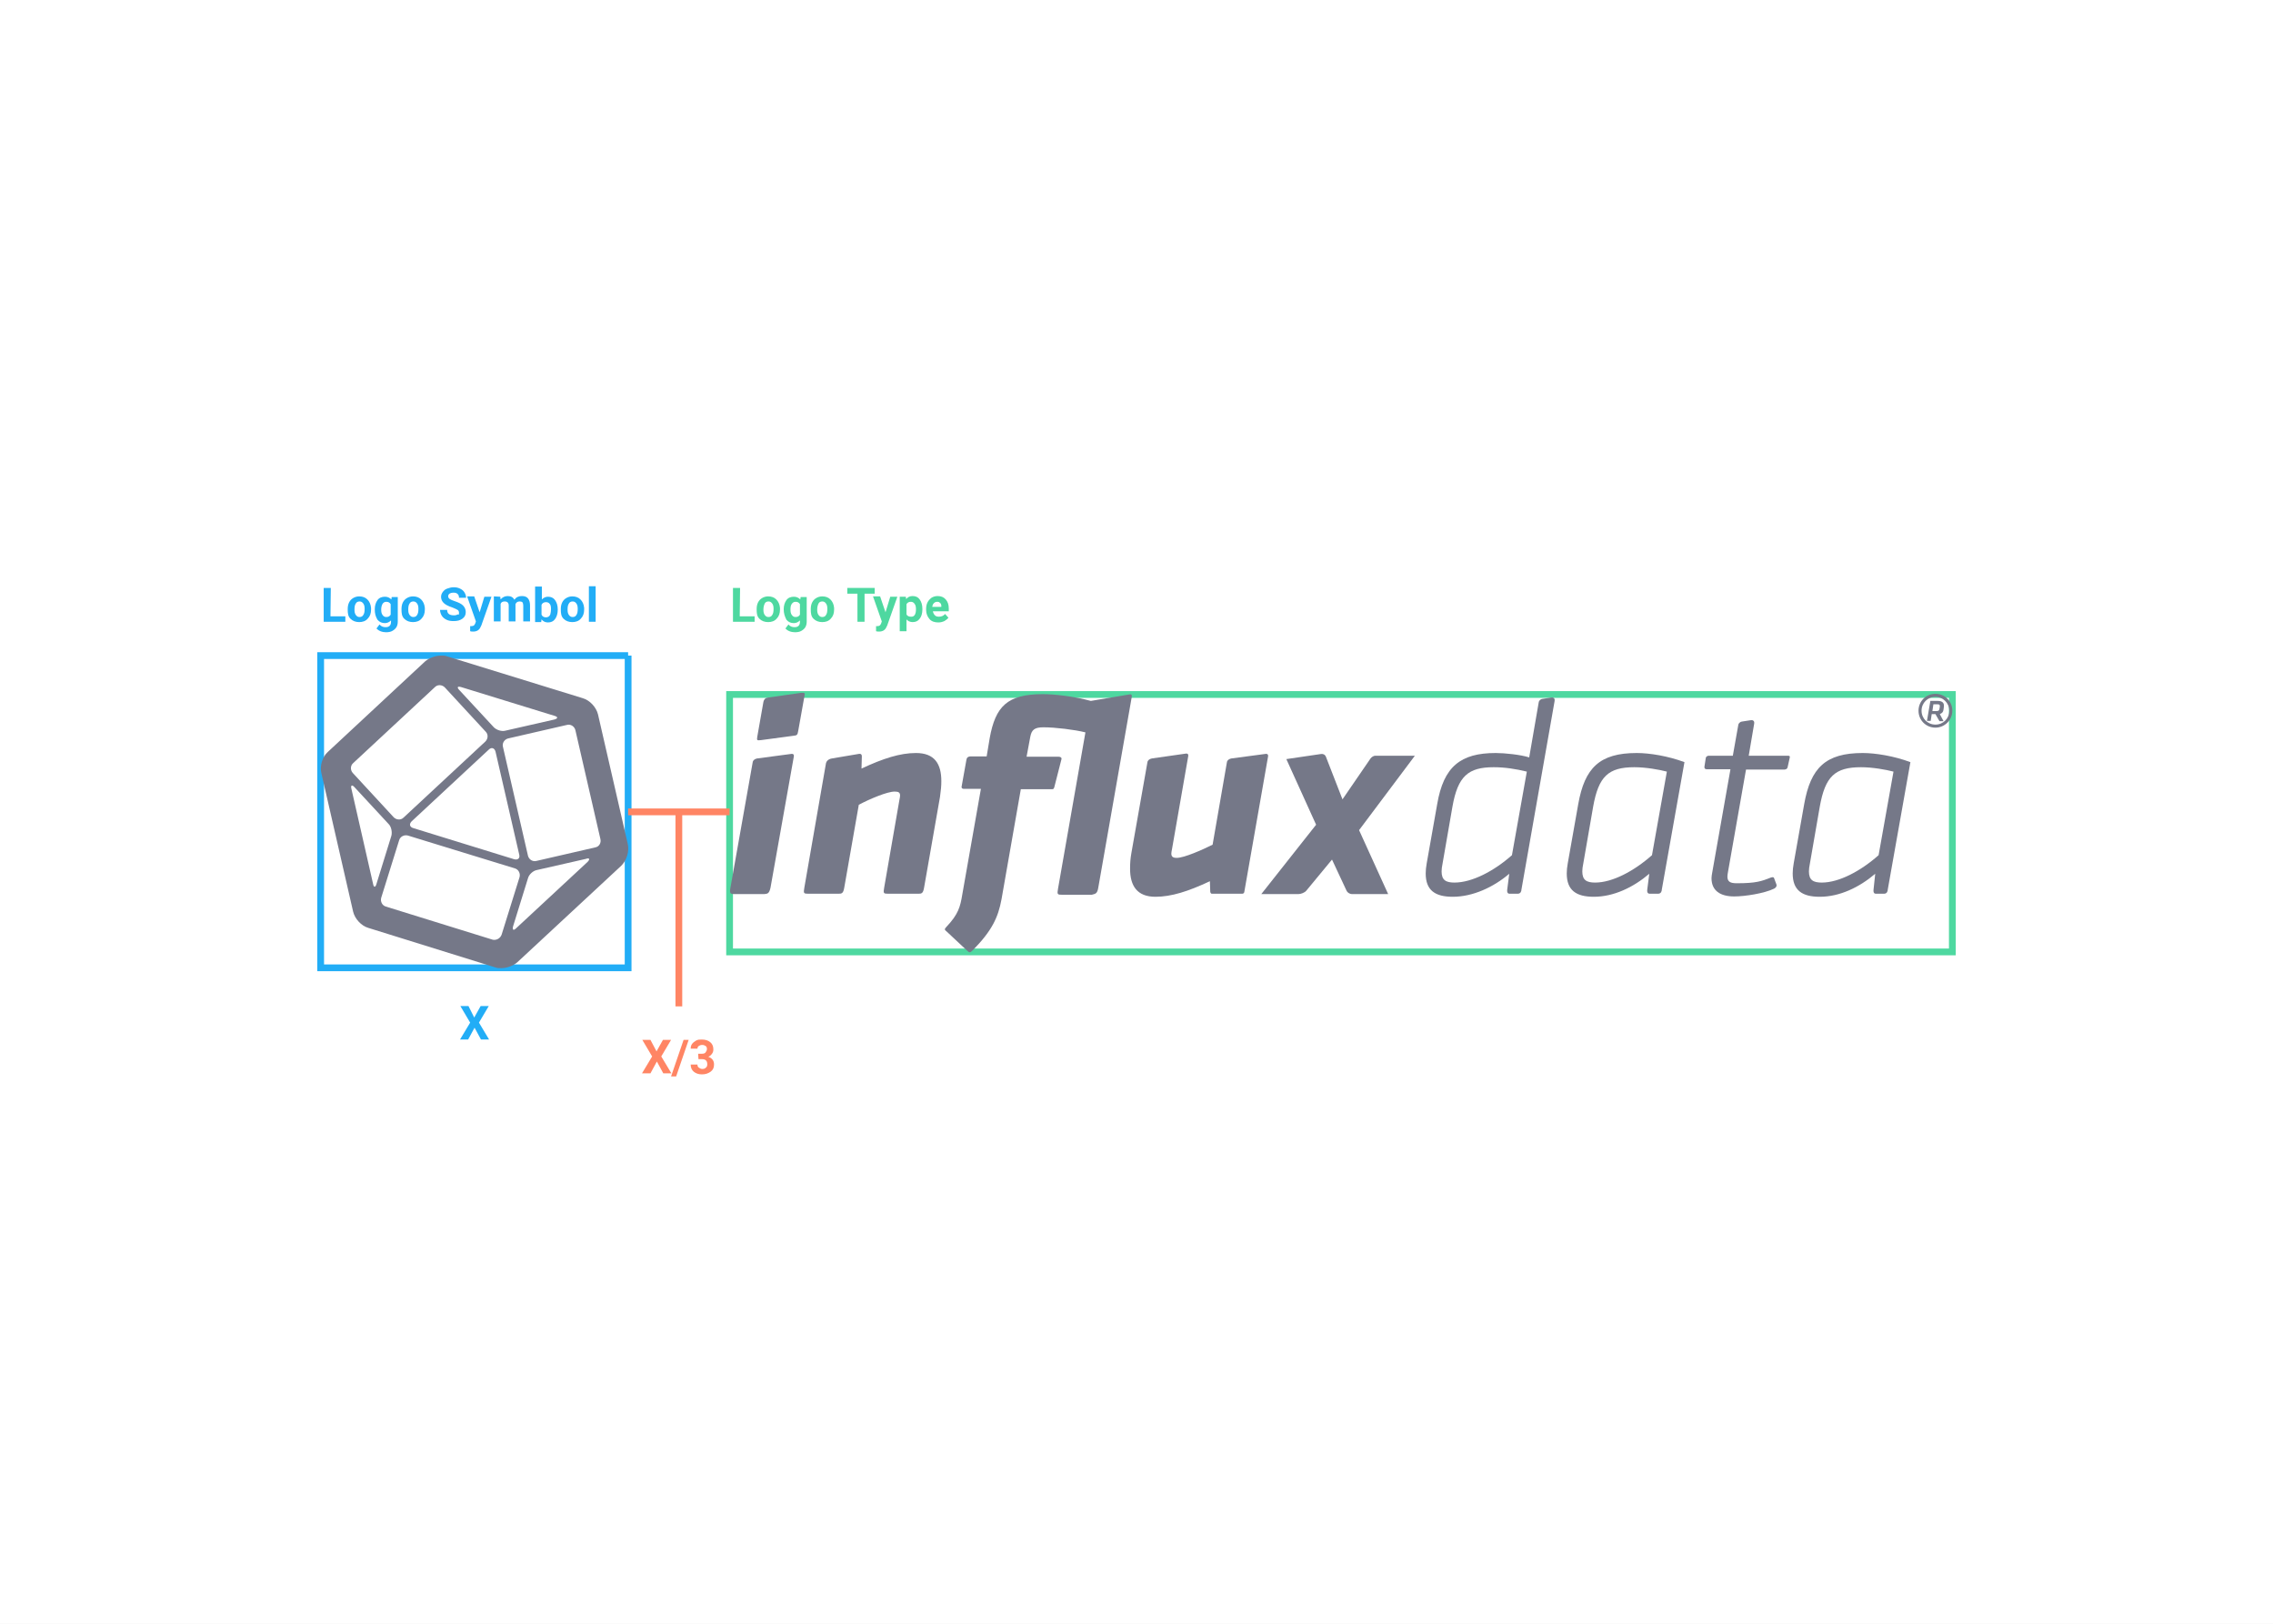
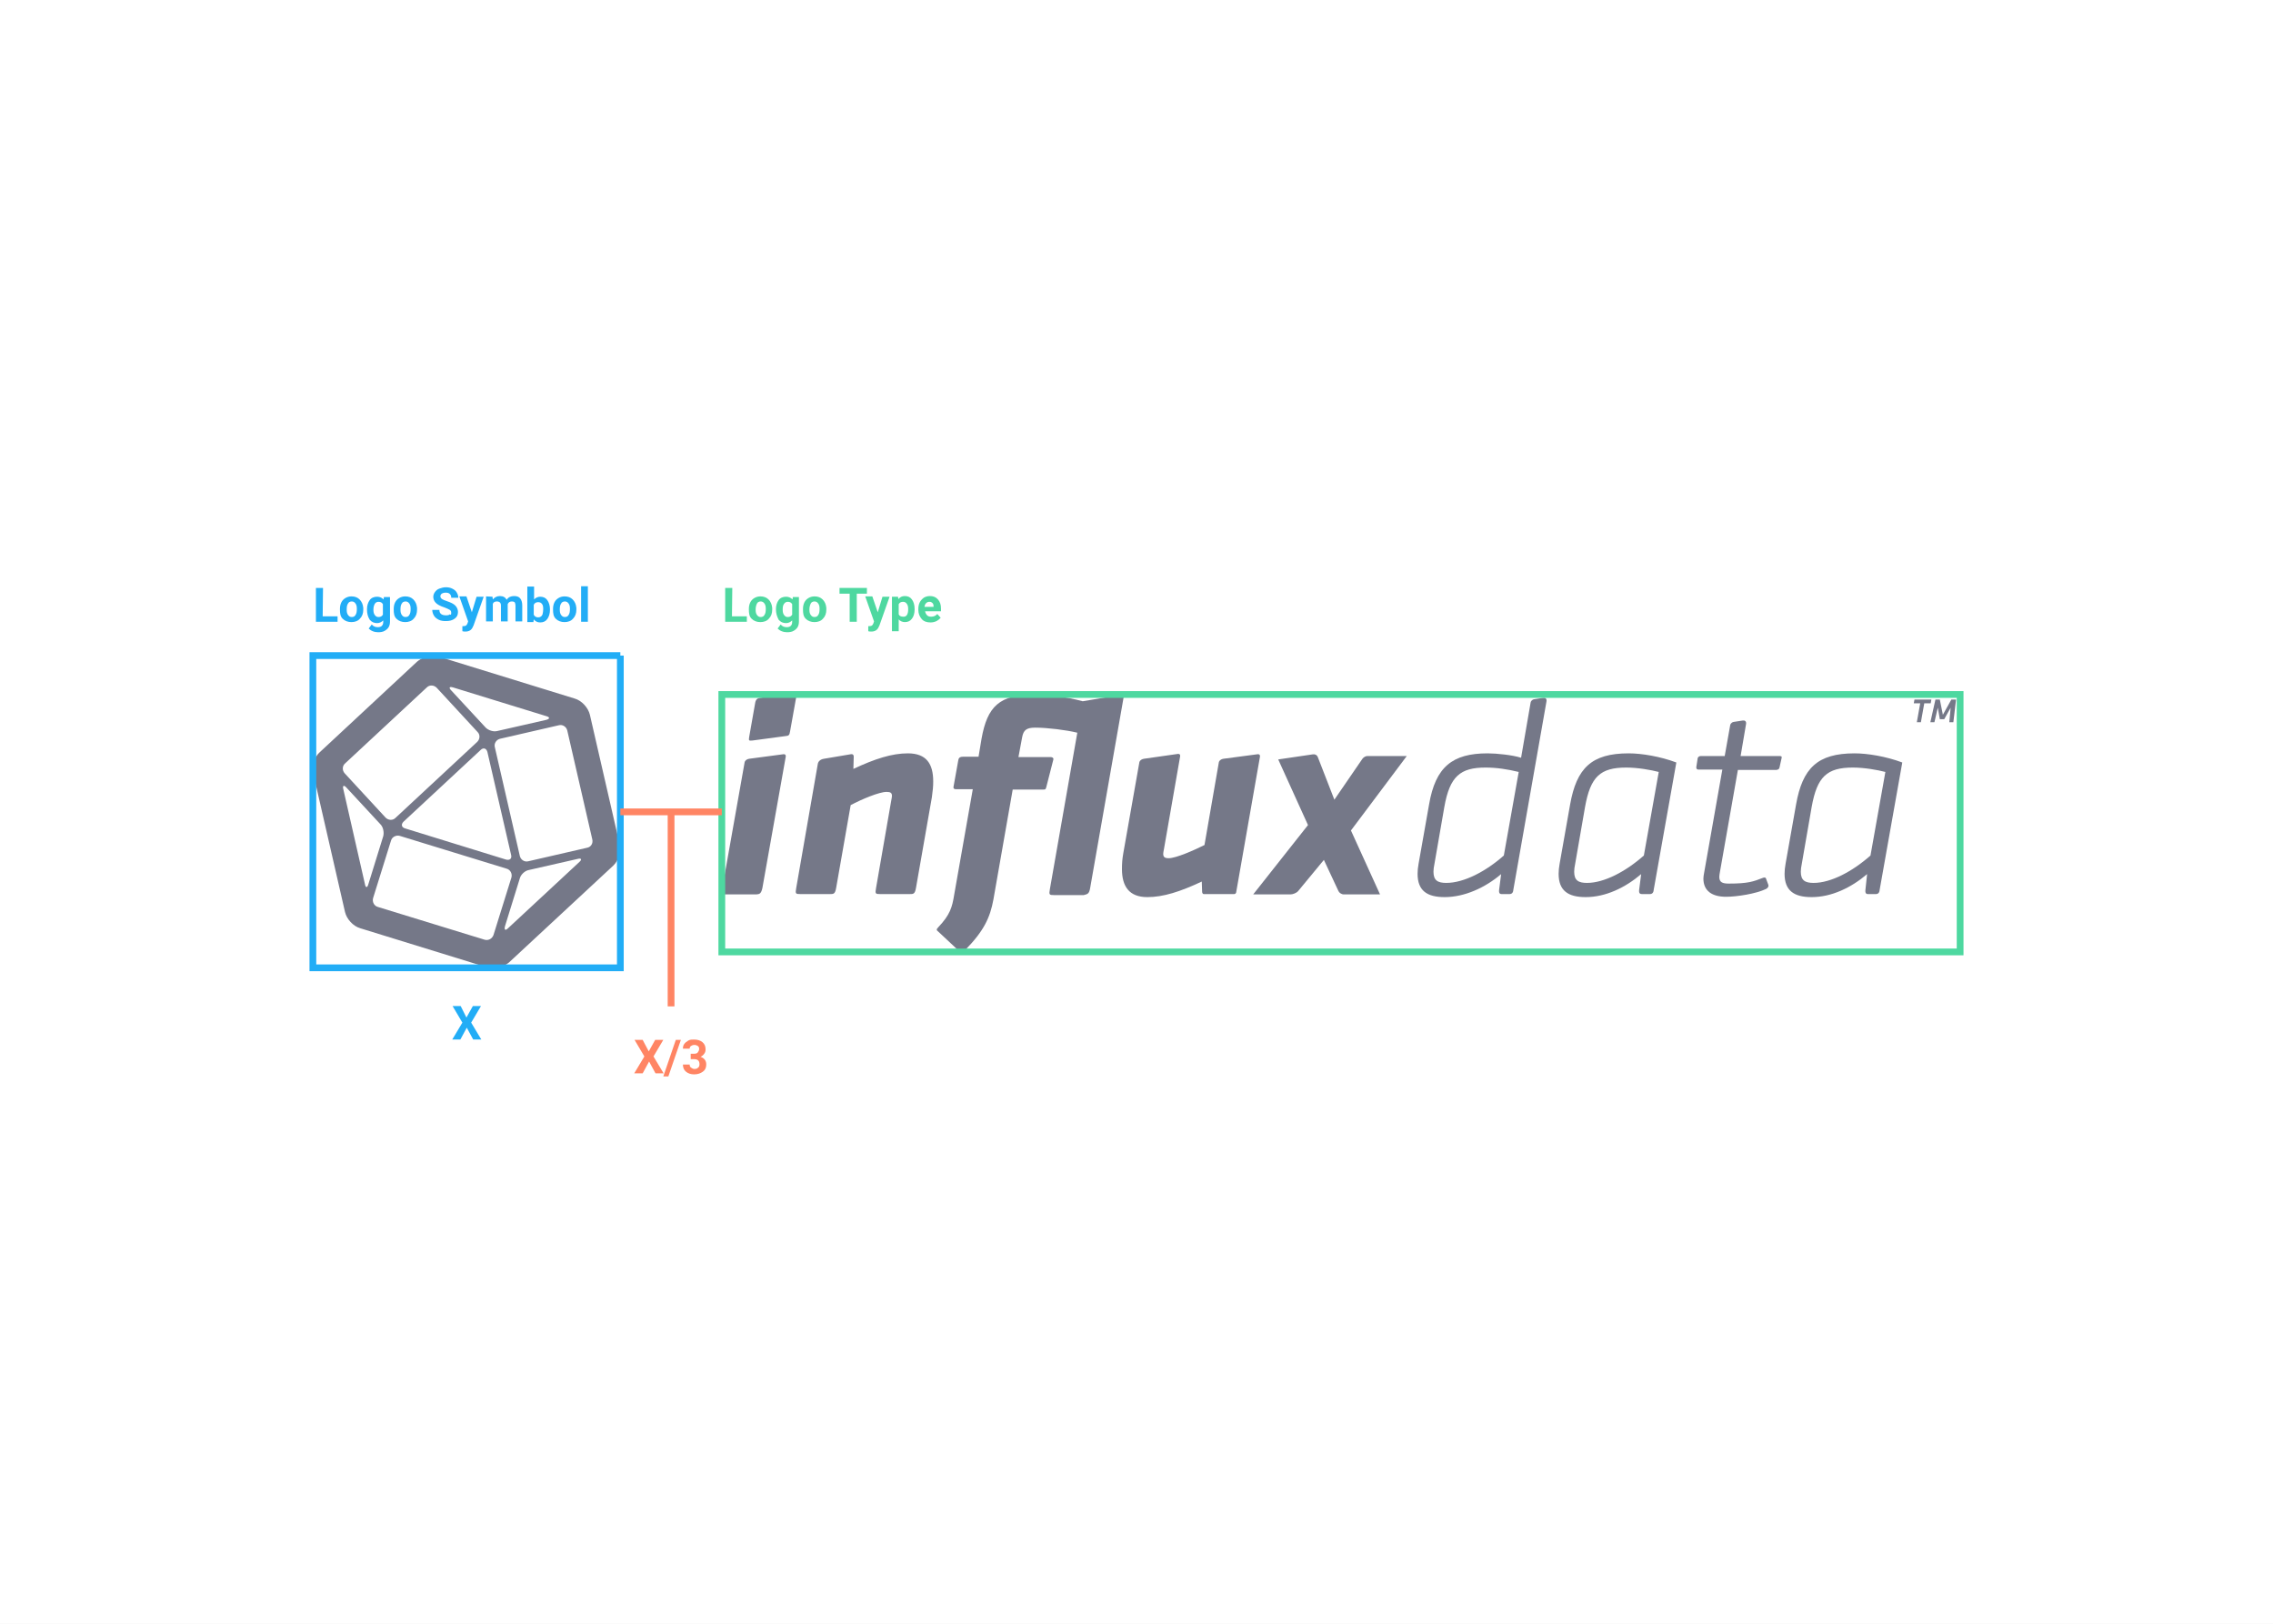
- <svg xmlns="http://www.w3.org/2000/svg" version="1.1" id="Layer_1" x="0px" y="0px" viewBox="36 161 672 480" style="enable-background:new 36 161 672 480;" xml:space="preserve">
+ <svg xmlns="http://www.w3.org/2000/svg" version="1.1" id="Layer_1" x="0px" y="0px" viewBox="-59 67 672 480" style="enable-background:new -59 67 672 480;" xml:space="preserve">
  <style type="text/css">
	.st0{fill:#FFFFFF;}
- 	.st1{fill:none;stroke:#4ED8A0;stroke-width:2;stroke-miterlimit:10;}
- 	.st2{enable-background:new    ;}
- 	.st3{fill:#4ED8A0;}
- 	.st4{fill:none;stroke:#22ADF6;stroke-width:2;stroke-miterlimit:10;}
- 	.st5{fill:#22ADF6;}
- 	.st6{fill:none;stroke:#FF8564;stroke-width:2;stroke-miterlimit:10;}
- 	.st7{fill:#FF8564;}
- 	.st8{fill:#757888;}
+ 	.st1{fill:#757888;}
+ 	.st2{fill:none;stroke:#4ED8A0;stroke-width:2;stroke-miterlimit:10;}
+ 	.st3{enable-background:new    ;}
+ 	.st4{fill:#4ED8A0;}
+ 	.st5{fill:none;stroke:#22ADF6;stroke-width:2;stroke-miterlimit:10;}
+ 	.st6{fill:#22ADF6;}
+ 	.st7{fill:none;stroke:#FF8564;stroke-width:2;stroke-miterlimit:10;}
+ 	.st8{fill:#FF8564;}
</style>
-   <rect x="36" y="161" class="st0" width="672" height="480" />
-   <g>
+   <rect x="-59" y="67" class="st0" width="672" height="480" />
+   <g id="Anatomy_1_">
    <g>
-       <path class="st1" d="M613.2,366.3v76.1H251.7v-76.1H613.2z" />
-       <g class="st2">
-         <path class="st3" d="M254.7,343.2h4.4v1.6h-6.4v-10h2.1L254.7,343.2L254.7,343.2z" />
-         <path class="st3" d="M259.7,341.1c0-0.7,0.1-1.4,0.4-2s0.7-1,1.2-1.3c0.5-0.3,1.1-0.5,1.8-0.5c1,0,1.8,0.3,2.4,0.9     c0.6,0.6,1,1.4,1.1,2.5v0.5c0,1.1-0.3,2-1,2.7c-0.6,0.7-1.5,1-2.5,1s-1.9-0.3-2.6-1S259.7,342.3,259.7,341.1L259.7,341.1z      M261.7,341.2c0,0.7,0.1,1.2,0.4,1.6c0.3,0.4,0.6,0.6,1.1,0.6s0.9-0.2,1.1-0.6c0.3-0.4,0.4-1,0.4-1.8c0-0.7-0.1-1.2-0.4-1.6     s-0.6-0.6-1.1-0.6s-0.9,0.2-1.1,0.6C261.9,339.8,261.7,340.4,261.7,341.2z" />
-         <path class="st3" d="M267.7,341.1c0-1.1,0.3-2,0.8-2.7c0.5-0.7,1.3-1,2.2-1c0.8,0,1.4,0.3,1.9,0.8l0.1-0.7h1.8v7.2     c0,0.6-0.1,1.2-0.4,1.7s-0.7,0.8-1.2,1.1c-0.5,0.3-1.2,0.4-1.9,0.4c-0.5,0-1.1-0.1-1.6-0.3s-0.9-0.5-1.2-0.8l0.9-1.2     c0.5,0.6,1.1,0.8,1.8,0.8c0.5,0,0.9-0.1,1.2-0.4c0.3-0.3,0.4-0.7,0.4-1.2v-0.4c-0.5,0.5-1.1,0.8-1.8,0.8c-0.9,0-1.6-0.3-2.2-1     C268,343.2,267.7,342.3,267.7,341.1L267.7,341.1z M269.7,341.2c0,0.7,0.1,1.2,0.4,1.6c0.3,0.4,0.6,0.6,1.1,0.6     c0.6,0,1-0.2,1.3-0.7v-3.1c-0.3-0.5-0.7-0.7-1.3-0.7c-0.5,0-0.8,0.2-1.1,0.6C269.8,339.9,269.7,340.4,269.7,341.2z" />
-         <path class="st3" d="M275.7,341.1c0-0.7,0.1-1.4,0.4-2s0.7-1,1.2-1.3c0.5-0.3,1.1-0.5,1.8-0.5c1,0,1.8,0.3,2.4,0.9     c0.6,0.6,1,1.4,1.1,2.5v0.5c0,1.1-0.3,2-1,2.7c-0.6,0.7-1.5,1-2.5,1s-1.9-0.3-2.6-1S275.7,342.3,275.7,341.1L275.7,341.1z      M277.6,341.2c0,0.7,0.1,1.2,0.4,1.6c0.3,0.4,0.6,0.6,1.1,0.6s0.9-0.2,1.1-0.6c0.3-0.4,0.4-1,0.4-1.8c0-0.7-0.1-1.2-0.4-1.6     s-0.6-0.6-1.1-0.6s-0.9,0.2-1.1,0.6S277.6,340.4,277.6,341.2z" />
-         <path class="st3" d="M294.6,336.5h-3v8.3h-2.1v-8.3h-3v-1.7h8.1V336.5z" />
-         <path class="st3" d="M297.8,342l1.4-4.6h2.1l-3,8.5l-0.2,0.4c-0.4,1-1.2,1.4-2.2,1.4c-0.3,0-0.6,0-0.9-0.1v-1.5h0.3     c0.4,0,0.7-0.1,0.8-0.2c0.1-0.1,0.3-0.3,0.4-0.6l0.2-0.6l-2.6-7.4h2.1L297.8,342z" />
-         <path class="st3" d="M308.7,341.2c0,1.1-0.3,2.1-0.8,2.7c-0.5,0.7-1.2,1-2.1,1c-0.7,0-1.4-0.3-1.8-0.8v3.5h-2v-10.2h1.8l0.1,0.7     c0.5-0.6,1.1-0.9,1.9-0.9c0.9,0,1.6,0.3,2.1,1c0.5,0.7,0.8,1.6,0.8,2.8V341.2z M306.8,341.1c0-0.7-0.1-1.2-0.4-1.6     s-0.6-0.6-1.1-0.6c-0.6,0-1,0.2-1.3,0.7v3c0.2,0.5,0.7,0.7,1.3,0.7C306.3,343.4,306.8,342.6,306.8,341.1z" />
-         <path class="st3" d="M313.4,345c-1.1,0-2-0.3-2.6-1s-1-1.6-1-2.7v-0.2c0-0.7,0.1-1.4,0.4-2c0.3-0.6,0.7-1,1.2-1.4     c0.5-0.3,1.1-0.5,1.8-0.5c1,0,1.8,0.3,2.4,1c0.6,0.7,0.9,1.5,0.9,2.7v0.8h-4.7c0.1,0.5,0.3,0.9,0.6,1.2c0.3,0.3,0.7,0.4,1.2,0.4     c0.8,0,1.4-0.3,1.8-0.8l1,1.1c-0.3,0.4-0.7,0.7-1.2,1C314.5,344.9,314,345,313.4,345z M313.1,338.9c-0.4,0-0.7,0.1-1,0.4     c-0.3,0.3-0.4,0.6-0.5,1.1h2.7v-0.2c0-0.4-0.1-0.8-0.4-1C313.6,339,313.6,338.9,313.1,338.9z" />
+       <path class="st1" d="M124.2,316.6l-8.8-38.3c-0.5-2.1-2.4-4.2-4.5-4.8l-40.2-12.4c-0.5-0.2-1.1-0.2-1.7-0.2    c-1.7,0-3.5,0.7-4.7,1.7l-28.8,26.8c-1.6,1.4-2.4,4.2-1.9,6.2l9.4,41c0.5,2.1,2.4,4.2,4.5,4.8L85.1,353c0.5,0.2,1.1,0.2,1.7,0.2    c1.7,0,3.5-0.7,4.7-1.7l30.8-28.6C123.9,321.4,124.7,318.7,124.2,316.6z M74.9,270.2l27.6,8.5c1.1,0.3,1.1,0.8,0,1.1L88,283.1    c-1.1,0.3-2.6-0.2-3.4-1l-10.1-10.9C73.6,270.3,73.8,269.9,74.9,270.2z M92.1,319.7c0.3,1.1-0.4,1.7-1.5,1.4l-29.8-9.2    c-1.1-0.3-1.3-1.2-0.5-2l22.8-21.2c0.8-0.8,1.7-0.5,2,0.6L92.1,319.7z M43,292.7l24.2-22.5c0.8-0.8,2.1-0.7,2.9,0.1l12.1,13.1    c0.8,0.8,0.7,2.1-0.1,2.9l-24.2,22.5c-0.8,0.8-2.1,0.7-2.9-0.1l-12.1-13.1C42.1,294.7,42.2,293.4,43,292.7z M48.9,328.4l-6.4-28.1    c-0.3-1.1,0.2-1.3,0.9-0.5l10.1,10.9c0.8,0.8,1.1,2.4,0.8,3.5l-4.4,14.2C49.6,329.5,49.1,329.5,48.9,328.4z M84.3,344.8l-31.6-9.7    c-1.1-0.3-1.7-1.5-1.4-2.6l5.3-17c0.3-1.1,1.5-1.7,2.6-1.4l31.6,9.7c1.1,0.3,1.7,1.5,1.4,2.6l-5.3,17    C86.5,344.5,85.4,345.1,84.3,344.8z M112.3,321.8l-21.1,19.6c-0.8,0.8-1.2,0.5-0.9-0.6l4.4-14.2c0.3-1.1,1.5-2.2,2.6-2.4l14.5-3.3    C112.9,320.6,113.1,321.1,112.3,321.8z M114.6,317.6l-17.4,4c-1.1,0.3-2.2-0.4-2.5-1.5l-7.4-32.2c-0.3-1.1,0.4-2.2,1.5-2.5l17.4-4    c1.1-0.3,2.2,0.4,2.5,1.5l7.4,32.2C116.4,316.3,115.7,317.4,114.6,317.6z" />
+       <g>
+         <path class="st1" d="M384.2,330.1c-0.1,1,0.3,1.2,0.7,1.2h2.4c0.9,0,1.1-0.8,1.1-1.2l9.8-55.7c0.2-1-0.5-1.2-1-1.1l0,0l-2.6,0.4     c-0.7,0.1-1.1,0.7-1.1,1.1l0,0l-2.8,16.2c-2.5-0.8-7.2-1.3-9.9-1.3c-10.4,0-15.4,4-17.3,15.1l-3.1,17.5c-0.2,1.1-0.3,2.1-0.3,3     c0,5,2.8,6.9,8,6.9c5.9,0,12-2.8,16.7-6.8L384.2,330.1z M368.6,328c-2.5,0-3.8-0.7-3.8-3.3c0-0.7,0.1-1.4,0.3-2.4l2.9-16.7     c1.6-9.1,4.7-11.7,12.2-11.7c3.3,0,6.5,0.5,9.8,1.3l-4.4,24.7C380.3,324.6,373.8,328,368.6,328z" />
+         <path class="st1" d="M425.6,330.1c-0.1,1,0.3,1.2,0.8,1.2h2.4c0.9,0,1.1-0.8,1.1-1.2l0,0l6.7-37.7c-4.8-1.8-10.3-2.7-14.1-2.7     c-11,0-15.4,4.4-17.3,15.1l-3.1,17.5c-0.2,1.1-0.3,2.1-0.3,3c0,5,2.8,6.9,8,6.9c5.9,0,11.7-2.8,16.4-6.8L425.6,330.1z M410.2,328     c-2.5,0-3.8-0.7-3.8-3.3c0-0.7,0.1-1.4,0.3-2.4l2.9-16.7c1.6-9,4.5-11.7,12.2-11.7c3.4,0,7.3,0.7,9.6,1.3l-4.4,24.7     C421.7,324.6,415.3,328,410.2,328z" />
+         <path class="st1" d="M492.5,330.1c-0.1,1,0.3,1.2,0.7,1.2h2.4c0.9,0,1.1-0.8,1.1-1.2l0,0l6.7-37.7c-4.8-1.8-10.3-2.7-14.1-2.7     c-11,0-15.4,4.4-17.3,15.1l-3.1,17.5c-0.2,1.1-0.3,2.1-0.3,3c0,5,2.8,6.9,8,6.9c5.9,0,11.7-2.8,16.4-6.8L492.5,330.1z M477.2,328     c-2.5,0-3.8-0.7-3.8-3.3c0-0.7,0.1-1.4,0.3-2.4l2.9-16.7c1.6-9,4.5-11.7,12.2-11.7c3.4,0,7.3,0.7,9.6,1.3l-4.4,24.7     C488.7,324.6,482.3,328,477.2,328z" />
+         <g>
+           <path class="st1" d="M453.1,280.5L453.1,280.5L453.1,280.5z" />
+           <path class="st1" d="M467.1,293.9L467.1,293.9l0.6-2.7c0.2-0.7-0.2-0.7-0.6-0.7h-11.5l1.6-9.4l0,0c0.2-1-0.5-1.2-1-1.1l0,0      l-2.6,0.4l0,0c-0.7,0.1-1.1,0.7-1.1,1.1l0,0l-1.6,9h-7.1c-0.2,0-0.8,0.1-0.9,0.7l-0.4,2.6l0,0c0,0.2,0,0.7,0.7,0.7h7l-5.4,30.6      c-0.1,0.6-0.2,1.1-0.2,1.6c0,3.7,2.6,5.4,6.7,5.4c3.2,0,8.9-0.9,11.8-2.3c0.9-0.5,0.8-1.1,0.6-1.5l0,0l-0.6-1.6      c-0.1-0.4-0.6-0.3-0.9-0.2l0,0c-2.8,1.1-4.4,1.7-10.1,1.7c-1.9,0-2.8-0.4-2.8-2c0-0.4,0.1-0.9,0.2-1.5l5.3-30.1h11.4      C466.8,294.5,467,294.3,467.1,293.9z" />
+         </g>
+         <path class="st1" d="M356.9,290.5h-11.7c-0.5,0-1.1,0.4-1.4,0.8l-8.3,12.1l-4.9-12.6c-0.3-0.7-0.9-0.9-1.5-0.8l-10.2,1.5     l8.8,19.4l-16.2,20.5h11c0.7,0,1.8-0.4,2.3-1l7.6-9.2l4.3,9.2c0.2,0.5,0.9,1,1.6,1H349l-8.6-18.9L356.9,290.5z" />
+         <path class="st1" d="M306.5,330.6l7-39.9c0.1-0.8-0.5-0.8-1-0.7l-9.8,1.3c-1.1,0.2-1.4,0.9-1.4,1.3l0,0l-4.2,24.2     c-3,1.5-8.4,3.9-10.6,3.9c-1.2,0-1.6-0.4-1.6-1.3c0-0.3,0.1-0.8,0.2-1.3l4.8-27.5l0,0c0.1-0.8-0.5-0.8-0.9-0.7l-9.8,1.4l0,0     c-1.1,0.2-1.4,0.9-1.4,1.3l0,0l-4.7,26.6c-0.3,1.7-0.4,3-0.4,4.7c0,5.1,2.1,8.3,7.5,8.3c4.7,0,9.7-1.6,16.1-4.6l0.1,3     c0,0.2,0.1,0.7,0.5,0.7h9C306.3,331.3,306.5,330.9,306.5,330.6z" />
+         <path class="st1" d="M209.4,289.7c-4.7,0-9.7,1.6-16.1,4.6l0.1-3.6c0-0.9-0.7-0.8-1.1-0.7l-7.7,1.3l0,0c-1.3,0.2-1.7,1-1.8,1.4     l-6.4,36.8l0,0c-0.3,1.7-0.2,1.8,1.2,1.8h8.8c1,0,1.5,0,1.8-1.8l4.3-24.5c3.2-1.7,8.4-3.9,10.6-3.9c1.2,0,1.6,0.3,1.6,1.2     c0,0.3-0.1,0.8-0.2,1.3l-4.5,25.9l0,0c-0.3,1.7-0.2,1.8,1.2,1.8h8.8c1,0,1.5,0,1.8-1.8l4.7-26.8c0.3-2.1,0.4-3.3,0.4-4.7     C216.9,292.8,214.9,289.7,209.4,289.7z" />
+         <g>
+           <path class="st1" d="M175.5,271.9l-9.8,1.4c-1.1,0.1-1.3,0.9-1.4,1.3l-1.8,10.2c-0.2,1.2-0.1,1.2,1,1.1l9.7-1.3l0,0      c1-0.1,1.2-0.2,1.4-1.5l0,0l1.9-10.6C176.6,271.8,176.4,271.8,175.5,271.9z" />
+           <path class="st1" d="M161.3,291.4L161.3,291.4L161.3,291.4z" />
+           <path class="st1" d="M166.4,329.5L166.4,329.5l6.9-38.8c0.1-0.8-0.5-0.8-1-0.7l-9.8,1.3l0,0c-1.1,0.2-1.4,0.9-1.4,1.3l0,0      l-6.6,37.2c-0.2,1.4,0,1.6,1.3,1.6h8.8C165.5,331.3,166,331.3,166.4,329.5z" />
+         </g>
+         <path class="st1" d="M263.3,329.5l9.9-56.4c0.1-0.8-0.3-0.8-0.8-0.7l-11.3,1.9c-5.1-1.4-10.9-2-14.2-2c-10.5,0-14,3.6-15.7,13     l-0.9,5.4h-4.6c-1.2,0-1.3,0.6-1.4,1.1l0,0l-1.4,7.8c-0.1,0.3,0.1,0.7,0.6,0.7h5.1l-5.5,31.2c-0.6,3.7-1.2,5.9-4.7,9.6l0,0     c-0.7,0.7-0.5,0.9,0,1.3l0,0l6.2,5.8l0,0c0.6,0.6,0.9,0.5,1.6-0.2c5.7-5.8,7.5-9.7,8.5-15.1l5.7-32.5h9.1c0.5,0,0.6,0,0.8-0.6     l0,0l2.1-8.2l0,0c0.2-0.6-0.4-0.8-0.8-0.8h-9.5l1.1-5.9c0.4-2.1,1.3-2.8,3.9-2.8c3.5,0,9.2,0.7,12.4,1.5l-8.1,46.2l0,0     c-0.3,1.7-0.2,1.8,1.2,1.8h8.8C262.5,331.3,263,331.3,263.3,329.5z" />
+       </g>
+       <g>
+         <path class="st1" d="M508.9,280.5h-1.2l1-5.6h-1.9l0.2-1.1h5l-0.2,1.1h-1.9L508.9,280.5z" />
+         <path class="st1" d="M517.7,276.2l-1.9,3.4h-1.3l-0.6-3.4l-1,4.3h-1.2l1.5-6.7h1.3l0.9,4.5l2.5-4.5h1.4l-0.8,6.7h-1.2     L517.7,276.2z" />
      </g>
    </g>
    <g>
-       <path class="st4" d="M221.7,354.8v92.3h-90.9v-92.3H221.7" />
-       <g class="st2">
-         <path class="st5" d="M133.7,343.2h4.4v1.6h-6.4v-10h2.1L133.7,343.2L133.7,343.2z" />
-         <path class="st5" d="M138.8,341.1c0-0.7,0.1-1.4,0.4-2s0.7-1,1.2-1.3c0.5-0.3,1.1-0.5,1.8-0.5c1,0,1.8,0.3,2.4,0.9     c0.6,0.6,1,1.4,1.1,2.5v0.5c0,1.1-0.3,2-1,2.7c-0.6,0.7-1.5,1-2.5,1s-1.9-0.3-2.6-1C138.9,343.2,138.8,342.3,138.8,341.1     L138.8,341.1z M140.8,341.2c0,0.7,0.1,1.2,0.4,1.6c0.3,0.4,0.6,0.6,1.1,0.6s0.9-0.2,1.1-0.6c0.3-0.4,0.4-1,0.4-1.8     c0-0.7-0.1-1.2-0.4-1.6s-0.6-0.6-1.1-0.6s-0.9,0.2-1.1,0.6C140.9,339.8,140.8,340.4,140.8,341.2z" />
-         <path class="st5" d="M146.8,341.1c0-1.1,0.3-2,0.8-2.7c0.5-0.7,1.3-1,2.2-1c0.8,0,1.4,0.3,1.9,0.8l0.1-0.7h1.8v7.2     c0,0.6-0.1,1.2-0.4,1.7s-0.7,0.8-1.2,1.1c-0.5,0.3-1.2,0.4-1.9,0.4c-0.5,0-1.1-0.1-1.6-0.3s-0.9-0.5-1.2-0.8l0.9-1.2     c0.5,0.6,1.1,0.8,1.8,0.8c0.5,0,0.9-0.1,1.2-0.4s0.4-0.7,0.4-1.2v-0.4c-0.5,0.5-1.1,0.8-1.8,0.8c-0.9,0-1.6-0.3-2.2-1     C147,343.2,146.8,342.3,146.8,341.1L146.8,341.1z M148.7,341.2c0,0.7,0.1,1.2,0.4,1.6c0.3,0.4,0.6,0.6,1.1,0.6     c0.6,0,1-0.2,1.3-0.7v-3.1c-0.3-0.5-0.7-0.7-1.3-0.7c-0.5,0-0.8,0.2-1.1,0.6C148.9,339.9,148.7,340.4,148.7,341.2z" />
-         <path class="st5" d="M154.7,341.1c0-0.7,0.1-1.4,0.4-2s0.7-1,1.2-1.3c0.5-0.3,1.1-0.5,1.8-0.5c1,0,1.8,0.3,2.4,0.9     c0.6,0.6,1,1.4,1.1,2.5v0.5c0,1.1-0.3,2-1,2.7c-0.6,0.7-1.5,1-2.5,1s-1.9-0.3-2.6-1S154.7,342.3,154.7,341.1L154.7,341.1z      M156.7,341.2c0,0.7,0.1,1.2,0.4,1.6c0.3,0.4,0.6,0.6,1.1,0.6s0.9-0.2,1.1-0.6c0.3-0.4,0.4-1,0.4-1.8c0-0.7-0.1-1.2-0.4-1.6     s-0.6-0.6-1.1-0.6s-0.9,0.2-1.1,0.6C156.8,339.8,156.7,340.4,156.7,341.2z" />
-         <path class="st5" d="M171.7,342.2c0-0.4-0.1-0.7-0.4-0.9c-0.3-0.2-0.8-0.4-1.5-0.7c-0.7-0.2-1.3-0.5-1.7-0.7     c-1.1-0.6-1.7-1.4-1.7-2.5c0-0.5,0.2-1,0.5-1.4c0.3-0.4,0.7-0.8,1.3-1c0.6-0.2,1.2-0.4,1.9-0.4c0.7,0,1.3,0.1,1.9,0.4     c0.6,0.3,1,0.6,1.3,1.1s0.5,1,0.5,1.6h-2.1c0-0.5-0.1-0.8-0.4-1.1c-0.3-0.3-0.7-0.4-1.2-0.4s-0.9,0.1-1.2,0.3     c-0.3,0.2-0.4,0.5-0.4,0.8c0,0.3,0.2,0.6,0.5,0.8s0.8,0.4,1.4,0.6c1.2,0.4,2,0.8,2.5,1.3s0.8,1.2,0.8,1.9c0,0.9-0.3,1.5-1,2     s-1.5,0.7-2.6,0.7c-0.8,0-1.5-0.1-2.1-0.4c-0.6-0.3-1.1-0.7-1.4-1.2s-0.5-1.1-0.5-1.7h2.1c0,1.1,0.7,1.6,2,1.6     c0.5,0,0.9-0.1,1.1-0.3C171.6,342.9,171.7,342.6,171.7,342.2z" />
-         <path class="st5" d="M177.8,342l1.4-4.6h2.1l-3,8.5l-0.2,0.4c-0.4,1-1.2,1.4-2.2,1.4c-0.3,0-0.6,0-0.9-0.1v-1.5h0.3     c0.4,0,0.7-0.1,0.8-0.2c0.1-0.1,0.3-0.3,0.4-0.6l0.2-0.6l-2.6-7.4h2.1L177.8,342z" />
-         <path class="st5" d="M183.9,337.4l0.1,0.8c0.5-0.6,1.2-1,2.1-1c1,0,1.6,0.4,2,1.1c0.5-0.8,1.3-1.1,2.2-1.1c0.8,0,1.4,0.2,1.8,0.7     c0.4,0.5,0.6,1.2,0.6,2.1v4.7h-2V340c0-0.4-0.1-0.7-0.2-0.9c-0.1-0.2-0.5-0.3-0.9-0.3c-0.6,0-1,0.3-1.2,0.8v5.1h-2V340     c0-0.4-0.1-0.7-0.3-0.9c-0.2-0.2-0.5-0.3-0.9-0.3c-0.6,0-1,0.2-1.2,0.7v5.2h-2v-7.4L183.9,337.4L183.9,337.4z" />
-         <path class="st5" d="M200.9,341.2c0,1.2-0.3,2.1-0.8,2.8s-1.2,1-2.1,1c-0.8,0-1.4-0.3-1.9-0.9l-0.1,0.8h-1.8v-10.5h2v3.8     c0.5-0.5,1.1-0.8,1.8-0.8c0.9,0,1.6,0.3,2.1,1C200.6,339.1,200.9,340,200.9,341.2L200.9,341.2z M198.9,341.1     c0-0.8-0.1-1.3-0.4-1.6c-0.2-0.3-0.6-0.5-1.1-0.5c-0.6,0-1.1,0.3-1.3,0.8v2.9c0.2,0.5,0.7,0.8,1.3,0.8s1.1-0.3,1.3-0.9     C198.8,342.1,198.9,341.7,198.9,341.1z" />
-         <path class="st5" d="M201.8,341.1c0-0.7,0.1-1.4,0.4-2s0.7-1,1.2-1.3c0.5-0.3,1.1-0.5,1.8-0.5c1,0,1.8,0.3,2.4,0.9     c0.6,0.6,1,1.4,1.1,2.5v0.5c0,1.1-0.3,2-1,2.7c-0.6,0.7-1.5,1-2.5,1s-1.9-0.3-2.6-1S201.8,342.3,201.8,341.1L201.8,341.1z      M203.8,341.2c0,0.7,0.1,1.2,0.4,1.6c0.3,0.4,0.6,0.6,1.1,0.6s0.9-0.2,1.1-0.6c0.3-0.4,0.4-1,0.4-1.8c0-0.7-0.1-1.2-0.4-1.6     s-0.6-0.6-1.1-0.6s-0.9,0.2-1.1,0.6C203.9,339.8,203.8,340.4,203.8,341.2z" />
-         <path class="st5" d="M212.1,344.8h-2v-10.5h2V344.8z" />
+       <path class="st2" d="M520.5,272.3v76.1H154.4v-76.1H520.5z" />
+       <g class="st3">
+         <path class="st4" d="M157.4,249.2h4.4v1.6h-6.4v-10h2.1L157.4,249.2L157.4,249.2z" />
+         <path class="st4" d="M162.4,247.1c0-0.7,0.1-1.4,0.4-2s0.7-1,1.2-1.3s1.1-0.5,1.8-0.5c1,0,1.8,0.3,2.4,0.9c0.6,0.6,1,1.4,1.1,2.5     v0.5c0,1.1-0.3,2-1,2.7c-0.6,0.7-1.5,1-2.5,1s-1.9-0.3-2.6-1S162.4,248.3,162.4,247.1L162.4,247.1z M164.4,247.2     c0,0.7,0.1,1.2,0.4,1.6s0.6,0.6,1.1,0.6s0.9-0.2,1.1-0.6c0.3-0.4,0.4-1,0.4-1.8c0-0.7-0.1-1.2-0.4-1.6s-0.6-0.6-1.1-0.6     s-0.9,0.2-1.1,0.6C164.6,245.8,164.4,246.4,164.4,247.2z" />
+         <path class="st4" d="M170.4,247.1c0-1.1,0.3-2,0.8-2.7s1.3-1,2.2-1c0.8,0,1.4,0.3,1.9,0.8l0.1-0.7h1.8v7.2c0,0.6-0.1,1.2-0.4,1.7     s-0.7,0.8-1.2,1.1s-1.2,0.4-1.9,0.4c-0.5,0-1.1-0.1-1.6-0.3s-0.9-0.5-1.2-0.8l0.9-1.2c0.5,0.6,1.1,0.8,1.8,0.8     c0.5,0,0.9-0.1,1.2-0.4c0.3-0.3,0.4-0.7,0.4-1.2v-0.4c-0.5,0.5-1.1,0.8-1.8,0.8c-0.9,0-1.6-0.3-2.2-1     C170.7,249.2,170.4,248.3,170.4,247.1L170.4,247.1z M172.4,247.2c0,0.7,0.1,1.2,0.4,1.6c0.3,0.4,0.6,0.6,1.1,0.6     c0.6,0,1-0.2,1.3-0.7v-3.1c-0.3-0.5-0.7-0.7-1.3-0.7c-0.5,0-0.8,0.2-1.1,0.6C172.5,245.9,172.4,246.4,172.4,247.2z" />
+         <path class="st4" d="M178.4,247.1c0-0.7,0.1-1.4,0.4-2s0.7-1,1.2-1.3s1.1-0.5,1.8-0.5c1,0,1.8,0.3,2.4,0.9s1,1.4,1.1,2.5v0.5     c0,1.1-0.3,2-1,2.7c-0.6,0.7-1.5,1-2.5,1s-1.9-0.3-2.6-1S178.4,248.3,178.4,247.1L178.4,247.1z M180.3,247.2     c0,0.7,0.1,1.2,0.4,1.6s0.6,0.6,1.1,0.6s0.9-0.2,1.1-0.6c0.3-0.4,0.4-1,0.4-1.8c0-0.7-0.1-1.2-0.4-1.6s-0.6-0.6-1.1-0.6     s-0.9,0.2-1.1,0.6C180.5,245.8,180.3,246.4,180.3,247.2z" />
+         <path class="st4" d="M197.3,242.5h-3v8.3h-2.1v-8.3h-3v-1.7h8.1V242.5z" />
+         <path class="st4" d="M200.5,248l1.4-4.6h2.1l-3,8.5l-0.2,0.4c-0.4,1-1.2,1.4-2.2,1.4c-0.3,0-0.6,0-0.9-0.1v-1.5h0.3     c0.4,0,0.7-0.1,0.8-0.2s0.3-0.3,0.4-0.6l0.2-0.6l-2.6-7.4h2.1L200.5,248z" />
+         <path class="st4" d="M211.4,247.2c0,1.1-0.3,2.1-0.8,2.7c-0.5,0.7-1.2,1-2.1,1c-0.7,0-1.4-0.3-1.8-0.8v3.5h-2v-10.2h1.8l0.1,0.7     c0.5-0.6,1.1-0.9,1.9-0.9c0.9,0,1.6,0.3,2.1,1s0.8,1.6,0.8,2.8V247.2z M209.5,247.1c0-0.7-0.1-1.2-0.4-1.6s-0.6-0.6-1.1-0.6     c-0.6,0-1,0.2-1.3,0.7v3c0.2,0.5,0.7,0.7,1.3,0.7C209,249.4,209.5,248.6,209.5,247.1z" />
+         <path class="st4" d="M216.1,251c-1.1,0-2-0.3-2.6-1s-1-1.6-1-2.7v-0.2c0-0.7,0.1-1.4,0.4-2c0.3-0.6,0.7-1,1.2-1.4     c0.5-0.3,1.1-0.5,1.8-0.5c1,0,1.8,0.3,2.4,1s0.9,1.5,0.9,2.7v0.8h-4.7c0.1,0.5,0.3,0.9,0.6,1.2s0.7,0.4,1.2,0.4     c0.8,0,1.4-0.3,1.8-0.8l1,1.1c-0.3,0.4-0.7,0.7-1.2,1C217.2,250.9,216.7,251,216.1,251z M215.8,244.9c-0.4,0-0.7,0.1-1,0.4     s-0.4,0.6-0.5,1.1h2.7v-0.2c0-0.4-0.1-0.8-0.4-1S216.3,244.9,215.8,244.9z" />
      </g>
-       <path class="st5" d="M176.2,461.8l1.9-3.4h2.4l-2.9,4.9l3,5h-2.4l-1.9-3.5l-1.9,3.5H172l3-5l-2.9-4.9h2.4L176.2,461.8z" />
    </g>
    <g>
-       <line class="st6" x1="221.7" y1="401" x2="251.7" y2="401" />
+       <path class="st5" d="M124.4,260.8v92.3H33.5v-92.3H124.4" />
+       <g class="st3">
+         <path class="st6" d="M36.4,249.2h4.4v1.6h-6.4v-10h2.1L36.4,249.2L36.4,249.2z" />
+         <path class="st6" d="M41.5,247.1c0-0.7,0.1-1.4,0.4-2s0.7-1,1.2-1.3s1.1-0.5,1.8-0.5c1,0,1.8,0.3,2.4,0.9c0.6,0.6,1,1.4,1.1,2.5     v0.5c0,1.1-0.3,2-1,2.7c-0.6,0.7-1.5,1-2.5,1s-1.9-0.3-2.6-1C41.6,249.2,41.5,248.3,41.5,247.1L41.5,247.1z M43.5,247.2     c0,0.7,0.1,1.2,0.4,1.6s0.6,0.6,1.1,0.6s0.9-0.2,1.1-0.6c0.3-0.4,0.4-1,0.4-1.8c0-0.7-0.1-1.2-0.4-1.6s-0.6-0.6-1.1-0.6     s-0.9,0.2-1.1,0.6C43.6,245.8,43.5,246.4,43.5,247.2z" />
+         <path class="st6" d="M49.5,247.1c0-1.1,0.3-2,0.8-2.7s1.3-1,2.2-1c0.8,0,1.4,0.3,1.9,0.8l0.1-0.7h1.8v7.2c0,0.6-0.1,1.2-0.4,1.7     s-0.7,0.8-1.2,1.1s-1.2,0.4-1.9,0.4c-0.5,0-1.1-0.1-1.6-0.3s-0.9-0.5-1.2-0.8l0.9-1.2c0.5,0.6,1.1,0.8,1.8,0.8     c0.5,0,0.9-0.1,1.2-0.4c0.3-0.3,0.4-0.7,0.4-1.2v-0.4c-0.5,0.5-1.1,0.8-1.8,0.8c-0.9,0-1.6-0.3-2.2-1     C49.7,249.2,49.5,248.3,49.5,247.1L49.5,247.1z M51.4,247.2c0,0.7,0.1,1.2,0.4,1.6c0.3,0.4,0.6,0.6,1.1,0.6c0.6,0,1-0.2,1.3-0.7     v-3.1c-0.3-0.5-0.7-0.7-1.3-0.7c-0.5,0-0.8,0.2-1.1,0.6C51.6,245.9,51.4,246.4,51.4,247.2z" />
+         <path class="st6" d="M57.4,247.1c0-0.7,0.1-1.4,0.4-2s0.7-1,1.2-1.3s1.1-0.5,1.8-0.5c1,0,1.8,0.3,2.4,0.9c0.6,0.6,1,1.4,1.1,2.5     v0.5c0,1.1-0.3,2-1,2.7c-0.6,0.7-1.5,1-2.5,1s-1.9-0.3-2.6-1S57.4,248.3,57.4,247.1L57.4,247.1z M59.4,247.2     c0,0.7,0.1,1.2,0.4,1.6s0.6,0.6,1.1,0.6s0.9-0.2,1.1-0.6c0.3-0.4,0.4-1,0.4-1.8c0-0.7-0.1-1.2-0.4-1.6s-0.6-0.6-1.1-0.6     s-0.9,0.2-1.1,0.6C59.5,245.8,59.4,246.4,59.4,247.2z" />
+         <path class="st6" d="M74.4,248.2c0-0.4-0.1-0.7-0.4-0.9c-0.3-0.2-0.8-0.4-1.5-0.7c-0.7-0.2-1.3-0.5-1.7-0.7     c-1.1-0.6-1.7-1.4-1.7-2.5c0-0.5,0.2-1,0.5-1.4c0.3-0.4,0.7-0.8,1.3-1s1.2-0.4,1.9-0.4s1.3,0.1,1.9,0.4c0.6,0.3,1,0.6,1.3,1.1     c0.3,0.5,0.5,1,0.5,1.6h-2.1c0-0.5-0.1-0.8-0.4-1.1c-0.3-0.3-0.7-0.4-1.2-0.4s-0.9,0.1-1.2,0.3c-0.3,0.2-0.4,0.5-0.4,0.8     s0.2,0.6,0.5,0.8c0.3,0.2,0.8,0.4,1.4,0.6c1.2,0.4,2,0.8,2.5,1.3s0.8,1.2,0.8,1.9c0,0.9-0.3,1.5-1,2c-0.7,0.5-1.5,0.7-2.6,0.7     c-0.8,0-1.5-0.1-2.1-0.4c-0.6-0.3-1.1-0.7-1.4-1.2c-0.3-0.5-0.5-1.1-0.5-1.7h2.1c0,1.1,0.7,1.6,2,1.6c0.5,0,0.9-0.1,1.1-0.3     C74.3,248.9,74.4,248.6,74.4,248.2z" />
+         <path class="st6" d="M80.5,248l1.4-4.6H84l-3,8.5l-0.2,0.4c-0.4,1-1.2,1.4-2.2,1.4c-0.3,0-0.6,0-0.9-0.1v-1.5H78     c0.4,0,0.7-0.1,0.8-0.2s0.3-0.3,0.4-0.6l0.2-0.6l-2.6-7.4h2.1L80.5,248z" />
+         <path class="st6" d="M86.6,243.4l0.1,0.8c0.5-0.6,1.2-1,2.1-1c1,0,1.6,0.4,2,1.1c0.5-0.8,1.3-1.1,2.2-1.1c0.8,0,1.4,0.2,1.8,0.7     s0.6,1.2,0.6,2.1v4.7h-2V246c0-0.4-0.1-0.7-0.2-0.9c-0.1-0.2-0.5-0.3-0.9-0.3c-0.6,0-1,0.3-1.2,0.8v5.1h-2V246     c0-0.4-0.1-0.7-0.3-0.9c-0.2-0.2-0.5-0.3-0.9-0.3c-0.6,0-1,0.2-1.2,0.7v5.2h-2v-7.4L86.6,243.4L86.6,243.4z" />
+         <path class="st6" d="M103.6,247.2c0,1.2-0.3,2.1-0.8,2.8s-1.2,1-2.1,1c-0.8,0-1.4-0.3-1.9-0.9l-0.1,0.8h-1.8v-10.5h2v3.8     c0.5-0.5,1.1-0.8,1.8-0.8c0.9,0,1.6,0.3,2.1,1S103.6,246,103.6,247.2L103.6,247.2z M101.6,247.1c0-0.8-0.1-1.3-0.4-1.6     c-0.2-0.3-0.6-0.5-1.1-0.5c-0.6,0-1.1,0.3-1.3,0.8v2.9c0.2,0.5,0.7,0.8,1.3,0.8s1.1-0.3,1.3-0.9     C101.5,248.1,101.6,247.7,101.6,247.1z" />
+         <path class="st6" d="M104.5,247.1c0-0.7,0.1-1.4,0.4-2s0.7-1,1.2-1.3s1.1-0.5,1.8-0.5c1,0,1.8,0.3,2.4,0.9s1,1.4,1.1,2.5v0.5     c0,1.1-0.3,2-1,2.7c-0.6,0.7-1.5,1-2.5,1s-1.9-0.3-2.6-1S104.5,248.3,104.5,247.1L104.5,247.1z M106.5,247.2     c0,0.7,0.1,1.2,0.4,1.6s0.6,0.6,1.1,0.6s0.9-0.2,1.1-0.6c0.3-0.4,0.4-1,0.4-1.8c0-0.7-0.1-1.2-0.4-1.6s-0.6-0.6-1.1-0.6     s-0.9,0.2-1.1,0.6C106.6,245.8,106.5,246.4,106.5,247.2z" />
+         <path class="st6" d="M114.8,250.8h-2v-10.5h2V250.8z" />
+       </g>
+       <path class="st6" d="M78.9,367.8l1.9-3.4h2.4l-2.9,4.9l3,5h-2.4l-1.9-3.5l-1.9,3.5h-2.4l3-5l-2.9-4.9h2.4L78.9,367.8z" />
+     </g>
+     <g>
+       <line class="st7" x1="124.4" y1="307" x2="154.4" y2="307" />
      <g>
-         <path class="st7" d="M230.1,471.8l1.9-3.4h2.4l-2.9,4.9l3,5h-2.4l-1.9-3.5l-1.9,3.5h-2.5l3-5l-2.9-4.9h2.4L230.1,471.8z" />
-         <path class="st7" d="M235.9,479.2h-1.5l3.7-10.8h1.5L235.9,479.2z" />
-         <path class="st7" d="M242.4,472.5h1.1c0.5,0,0.9-0.1,1.1-0.4s0.4-0.6,0.4-1s-0.1-0.7-0.4-0.9s-0.6-0.3-1-0.3s-0.7,0.1-1,0.3     c-0.3,0.2-0.4,0.5-0.4,0.8h-2c0-0.5,0.1-1,0.4-1.4s0.7-0.7,1.2-1s1.1-0.3,1.7-0.3c1.1,0,1.9,0.3,2.5,0.8s0.9,1.2,0.9,2.1     c0,0.5-0.1,0.9-0.4,1.3s-0.6,0.7-1.1,0.9c0.6,0.2,1,0.5,1.3,0.9s0.4,0.9,0.4,1.4c0,0.9-0.3,1.6-1,2.1s-1.5,0.8-2.6,0.8     c-1,0-1.8-0.3-2.4-0.8c-0.6-0.5-0.9-1.2-0.9-2.1h2c0,0.4,0.1,0.7,0.4,0.9s0.6,0.4,1,0.4c0.5,0,0.8-0.1,1.1-0.4     c0.3-0.2,0.4-0.6,0.4-1c0-1-0.5-1.5-1.6-1.5h-1L242.4,472.5L242.4,472.5L242.4,472.5z" />
+         <path class="st8" d="M132.8,377.8l1.9-3.4h2.4l-2.9,4.9l3,5h-2.4l-1.9-3.5l-1.9,3.5h-2.5l3-5l-2.9-4.9h2.4L132.8,377.8z" />
+         <path class="st8" d="M138.6,385.2h-1.5l3.7-10.8h1.5L138.6,385.2z" />
+         <path class="st8" d="M145.1,378.5h1.1c0.5,0,0.9-0.1,1.1-0.4s0.4-0.6,0.4-1s-0.1-0.7-0.4-0.9s-0.6-0.3-1-0.3     c-0.4,0-0.7,0.1-1,0.3c-0.3,0.2-0.4,0.5-0.4,0.8h-2c0-0.5,0.1-1,0.4-1.4s0.7-0.7,1.2-1s1.1-0.3,1.7-0.3c1.1,0,1.9,0.3,2.5,0.8     c0.6,0.5,0.9,1.2,0.9,2.1c0,0.5-0.1,0.9-0.4,1.3s-0.6,0.7-1.1,0.9c0.6,0.2,1,0.5,1.3,0.9s0.4,0.9,0.4,1.4c0,0.9-0.3,1.6-1,2.1     s-1.5,0.8-2.6,0.8c-1,0-1.8-0.3-2.4-0.8c-0.6-0.5-0.9-1.2-0.9-2.1h2c0,0.4,0.1,0.7,0.4,0.9s0.6,0.4,1,0.4c0.5,0,0.8-0.1,1.1-0.4     c0.3-0.2,0.4-0.6,0.4-1c0-1-0.5-1.5-1.6-1.5h-1v-1.6H145.1z" />
      </g>
-       <line class="st6" x1="236.7" y1="401" x2="236.7" y2="458.5" />
+       <line class="st7" x1="139.4" y1="307" x2="139.4" y2="364.5" />
    </g>
  </g>
-   <g>
-     <path class="st8" d="M221.6,410.5l-8.8-38.3c-0.5-2.1-2.4-4.2-4.5-4.8L168.1,355c-0.5-0.2-1.1-0.2-1.7-0.2c-1.7,0-3.5,0.7-4.7,1.7   l-28.8,26.8c-1.6,1.4-2.4,4.2-1.9,6.2l9.4,41c0.5,2.1,2.4,4.2,4.5,4.8l37.6,11.7c0.5,0.2,1.1,0.2,1.7,0.2c1.7,0,3.5-0.7,4.7-1.7   l30.8-28.6C221.3,415.3,222.1,412.6,221.6,410.5z M172.3,364.1l27.6,8.5c1.1,0.3,1.1,0.8,0,1.1l-14.5,3.3c-1.1,0.3-2.6-0.2-3.4-1   l-10.1-10.9C171,364.2,171.2,363.8,172.3,364.1z M189.5,413.6c0.3,1.1-0.4,1.7-1.5,1.4l-29.8-9.2c-1.1-0.3-1.3-1.2-0.5-2l22.8-21.2   c0.8-0.8,1.7-0.5,2,0.6L189.5,413.6z M140.4,386.6l24.2-22.5c0.8-0.8,2.1-0.7,2.9,0.1l12.1,13.1c0.8,0.8,0.7,2.1-0.1,2.9   l-24.2,22.5c-0.8,0.8-2.1,0.7-2.9-0.1l-12.1-13.1C139.5,388.6,139.6,387.3,140.4,386.6z M146.3,422.3l-6.4-28.1   c-0.3-1.1,0.2-1.3,0.9-0.5l10.1,10.9c0.8,0.8,1.1,2.4,0.8,3.5l-4.4,14.2C147,423.4,146.5,423.4,146.3,422.3z M181.7,438.8   l-31.6-9.8c-1.1-0.3-1.7-1.5-1.4-2.6l5.3-17c0.3-1.1,1.5-1.7,2.6-1.4l31.6,9.7c1.1,0.3,1.7,1.5,1.4,2.6l-5.3,17   C183.9,438.4,182.8,439,181.7,438.8z M209.7,415.8l-21.1,19.6c-0.8,0.8-1.2,0.5-0.9-0.6l4.4-14.2c0.3-1.1,1.5-2.2,2.6-2.4l14.5-3.3   C210.3,414.5,210.5,415,209.7,415.8z M212,411.5l-17.4,4c-1.1,0.3-2.2-0.4-2.5-1.5l-7.4-32.2c-0.3-1.1,0.4-2.2,1.5-2.5l17.4-4   c1.1-0.3,2.2,0.4,2.5,1.5l7.4,32.2C213.8,410.2,213.1,411.3,212,411.5z" />
-     <g>
-       <path class="st8" d="M481.6,424c-0.1,1,0.3,1.2,0.7,1.2h2.4c0.9,0,1.1-0.8,1.1-1.2l9.8-55.7c0.2-1-0.5-1.2-1-1.1l0,0l-2.6,0.4    c-0.7,0.1-1.1,0.7-1.1,1.1l0,0l-2.8,16.2c-2.5-0.8-7.2-1.3-9.9-1.3c-10.4,0-15.4,4-17.3,15.1l-3.1,17.5c-0.2,1.1-0.3,2.1-0.3,3    c0,5,2.8,6.9,8,6.9c5.9,0,12-2.8,16.7-6.8L481.6,424z M466,421.9c-2.5,0-3.8-0.7-3.8-3.3c0-0.7,0.1-1.4,0.3-2.4l2.9-16.7    c1.6-9.1,4.7-11.7,12.2-11.7c3.3,0,6.5,0.5,9.8,1.3l-4.4,24.7C477.7,418.5,471.2,421.9,466,421.9z" />
-       <path class="st8" d="M523,424c-0.1,1,0.3,1.2,0.8,1.2h2.4c0.9,0,1.1-0.8,1.1-1.2l0,0l6.7-37.7c-4.8-1.8-10.3-2.7-14.1-2.7    c-11,0-15.4,4.4-17.3,15.1l-3.1,17.5c-0.2,1.1-0.3,2.1-0.3,3c0,5,2.8,6.9,8,6.9c5.9,0,11.7-2.8,16.4-6.8L523,424z M507.6,421.9    c-2.5,0-3.8-0.7-3.8-3.3c0-0.7,0.1-1.4,0.3-2.4l2.9-16.7c1.6-9,4.5-11.7,12.2-11.7c3.4,0,7.3,0.7,9.6,1.3l-4.4,24.7    C519.1,418.5,512.7,421.9,507.6,421.9z" />
-       <path class="st8" d="M589.9,424c-0.1,1,0.3,1.2,0.7,1.2h2.4c0.9,0,1.1-0.8,1.1-1.2l0,0l6.7-37.7c-4.8-1.8-10.3-2.7-14.1-2.7    c-11,0-15.4,4.4-17.3,15.1l-3.1,17.5c-0.2,1.1-0.3,2.1-0.3,3c0,5,2.8,6.9,8,6.9c5.9,0,11.7-2.8,16.4-6.8L589.9,424z M574.6,421.9    c-2.5,0-3.8-0.7-3.8-3.3c0-0.7,0.1-1.4,0.3-2.4l2.9-16.7c1.6-9,4.5-11.7,12.2-11.7c3.4,0,7.3,0.7,9.6,1.3l-4.4,24.7    C586.1,418.5,579.7,421.9,574.6,421.9z" />
-       <g>
-         <path class="st8" d="M550.5,374.4L550.5,374.4L550.5,374.4z" />
-         <path class="st8" d="M564.5,387.8L564.5,387.8l0.6-2.7c0.2-0.7-0.2-0.7-0.6-0.7H553l1.6-9.4l0,0c0.2-1-0.5-1.2-1-1.1l0,0     l-2.6,0.4l0,0c-0.7,0.1-1.1,0.7-1.1,1.1l0,0l-1.6,9h-7.1c-0.2,0-0.8,0.1-0.9,0.7l-0.4,2.6l0,0c0,0.2,0,0.7,0.7,0.7h7l-5.4,30.6     c-0.1,0.6-0.2,1.1-0.2,1.6c0,3.7,2.6,5.4,6.7,5.4c3.2,0,8.9-0.9,11.8-2.3c0.9-0.5,0.8-1.1,0.6-1.5l0,0l-0.6-1.6     c-0.1-0.4-0.6-0.3-0.9-0.2l0,0c-2.8,1.1-4.4,1.7-10.1,1.7c-1.9,0-2.8-0.4-2.8-2c0-0.4,0.1-0.9,0.2-1.5l5.3-30.1h11.4     C564.2,388.4,564.4,388.2,564.5,387.8z" />
-       </g>
-       <path class="st8" d="M454.3,384.4h-11.7c-0.5,0-1.1,0.4-1.4,0.8l-8.3,12.1l-4.9-12.6c-0.3-0.7-0.9-0.9-1.5-0.8l-10.2,1.5l8.8,19.4    l-16.2,20.5h11c0.7,0,1.8-0.4,2.3-1l7.6-9.2l4.3,9.2c0.2,0.5,0.9,1,1.6,1h10.7l-8.6-18.9L454.3,384.4z" />
-       <path class="st8" d="M403.9,424.5l7-39.9c0.1-0.8-0.5-0.8-1-0.7l-9.8,1.3c-1.1,0.2-1.4,0.9-1.4,1.3l0,0l-4.2,24.2    c-3,1.5-8.4,3.9-10.6,3.9c-1.2,0-1.6-0.4-1.6-1.3c0-0.3,0.1-0.8,0.2-1.3l4.8-27.5l0,0c0.1-0.8-0.5-0.8-0.9-0.7l-9.8,1.4l0,0    c-1.1,0.2-1.4,0.9-1.4,1.3l0,0l-4.7,26.6c-0.3,1.7-0.4,3-0.4,4.7c0,5.1,2.1,8.3,7.5,8.3c4.7,0,9.7-1.6,16.1-4.6l0.1,3    c0,0.2,0.1,0.7,0.5,0.7h9C403.7,425.2,403.9,424.8,403.9,424.5z" />
-       <path class="st8" d="M306.8,383.6c-4.7,0-9.7,1.6-16.1,4.6l0.1-3.6c0-0.9-0.7-0.8-1.1-0.7l-7.7,1.3l0,0c-1.3,0.2-1.7,1-1.8,1.4    l-6.4,36.8l0,0c-0.3,1.7-0.2,1.8,1.2,1.8h8.8c1,0,1.5,0,1.8-1.8l4.3-24.5c3.2-1.7,8.4-3.9,10.6-3.9c1.2,0,1.6,0.3,1.6,1.2    c0,0.3-0.1,0.8-0.2,1.3l-4.5,25.9l0,0c-0.3,1.7-0.2,1.8,1.2,1.8h8.8c1,0,1.5,0,1.8-1.8l4.7-26.8c0.3-2.1,0.4-3.3,0.4-4.7    C314.3,386.8,312.3,383.6,306.8,383.6z" />
-       <g>
-         <path class="st8" d="M272.9,365.8l-9.8,1.4c-1.1,0.1-1.3,0.9-1.4,1.3l-1.8,10.2c-0.2,1.2-0.1,1.2,1,1.1l9.7-1.3l0,0     c1-0.1,1.2-0.2,1.4-1.5l0,0l1.9-10.6C274,365.8,273.8,365.8,272.9,365.8z" />
-         <path class="st8" d="M258.7,385.3L258.7,385.3L258.7,385.3z" />
-         <path class="st8" d="M263.8,423.4L263.8,423.4l6.9-38.8c0.1-0.8-0.5-0.8-1-0.7l-9.8,1.3l0,0c-1.1,0.2-1.4,0.9-1.4,1.3l0,0     l-6.6,37.2c-0.2,1.4,0,1.6,1.3,1.6h8.8C262.9,425.2,263.4,425.2,263.8,423.4z" />
-       </g>
-       <path class="st8" d="M360.7,423.4l9.9-56.4c0.1-0.8-0.3-0.8-0.8-0.7l-11.3,1.9c-5.1-1.4-10.9-2-14.2-2c-10.5,0-14,3.6-15.7,13    l-0.9,5.4h-4.6c-1.2,0-1.3,0.6-1.4,1.1l0,0l-1.4,7.8c-0.1,0.3,0.1,0.7,0.6,0.7h5.1l-5.5,31.2c-0.6,3.7-1.2,5.9-4.7,9.6l0,0    c-0.7,0.7-0.5,0.9,0,1.3l0,0l6.2,5.8l0,0c0.6,0.6,0.9,0.5,1.6-0.2c5.7-5.8,7.5-9.7,8.5-15.1l5.7-32.5h9.1c0.5,0,0.6,0,0.8-0.6l0,0    l2.1-8.2l0,0c0.2-0.6-0.4-0.8-0.8-0.8h-9.5l1.1-5.9c0.4-2.1,1.3-2.8,3.9-2.8c3.5,0,9.2,0.7,12.4,1.5l-8.1,46.2l0,0    c-0.3,1.7-0.2,1.8,1.2,1.8h8.8C359.9,425.2,360.4,425.2,360.7,423.4z" />
-     </g>
-     <path class="st8" d="M608.2,372.1h-1.1l-0.3,2h-1.1l1-5.9h2.2c1.2,0,1.8,0.5,1.8,1.3c0,0.1,0,0.2,0,0.4l-0.1,0.8   c-0.1,0.8-0.4,1.1-1.1,1.4l1.1,2.1h-1.2L608.2,372.1z M609.5,369.9c0-0.1,0-0.2,0-0.2c0-0.4-0.2-0.5-0.7-0.5h-1.2l-0.3,2h1.2   c0.7,0,0.8-0.2,0.9-0.7L609.5,369.9z M608.2,376.1c-2.8,0-5-2.2-5-5s2.2-5,5-5s5,2.2,5,5S610.9,376.1,608.2,376.1z M608.2,367   c-2.3,0-4.1,1.8-4.1,4.1s1.8,4.1,4.1,4.1s4.1-1.8,4.1-4.1S610.4,367,608.2,367z" />
-   </g>
</svg>
